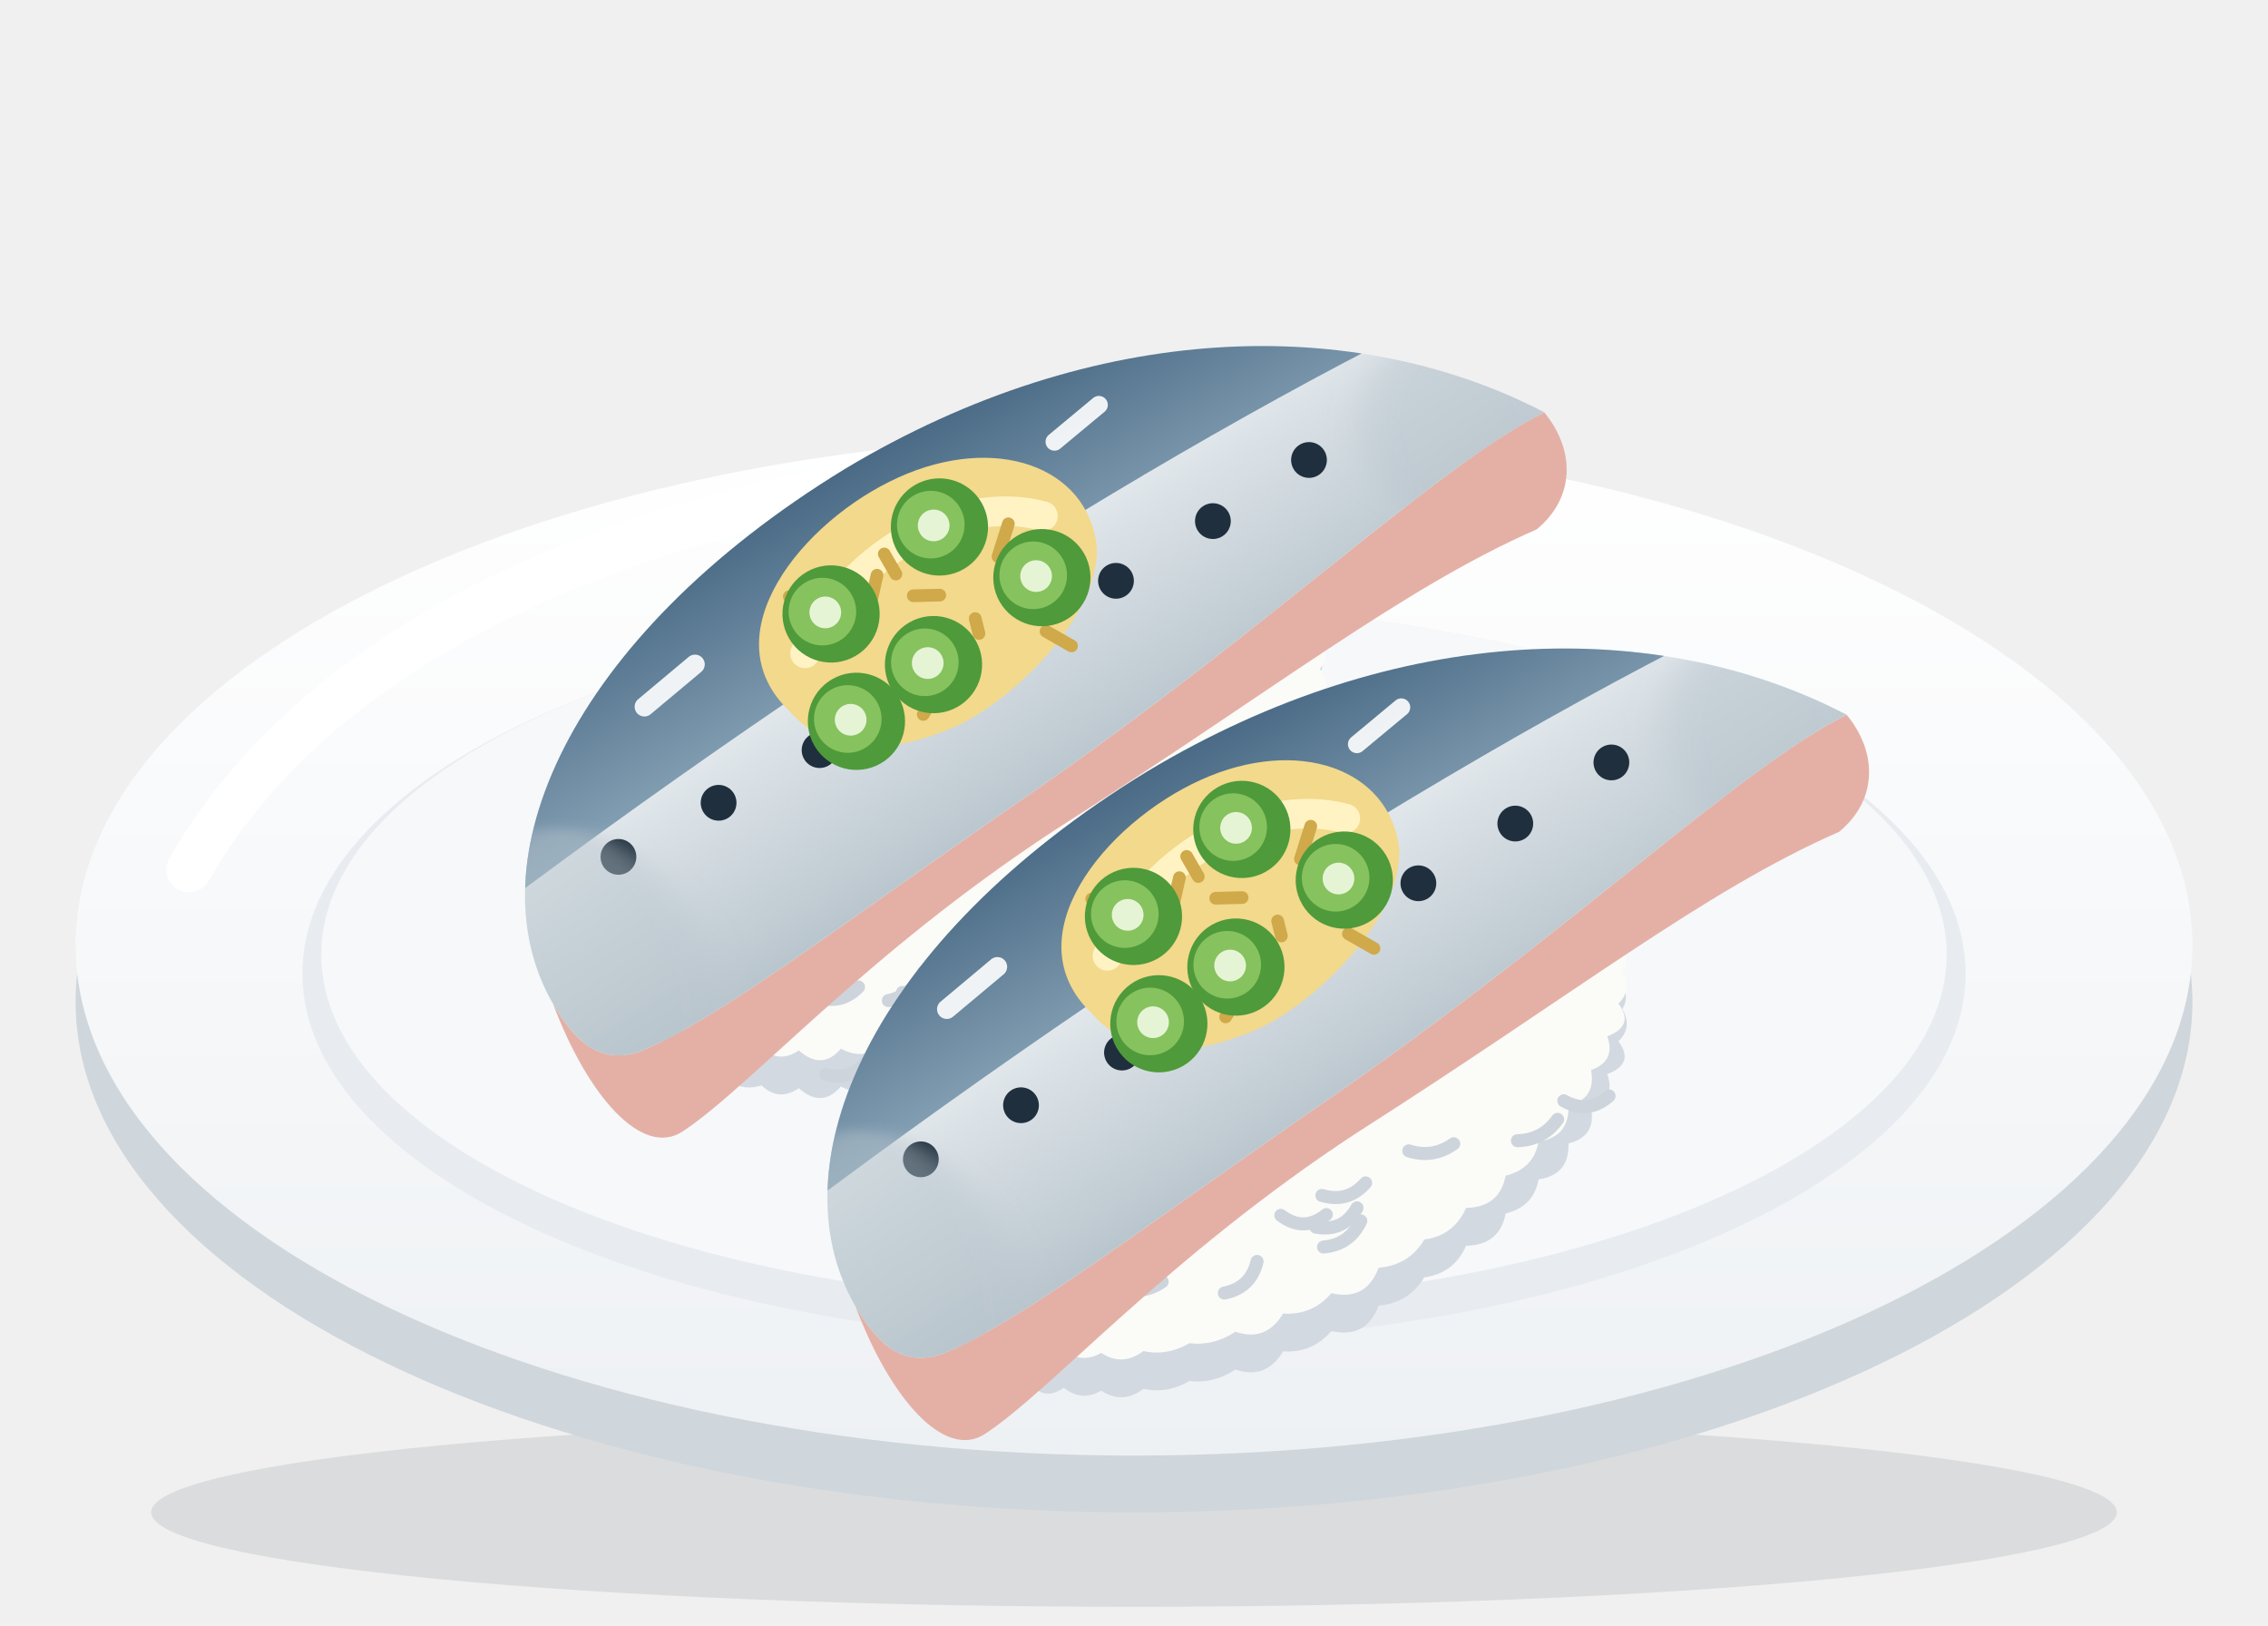
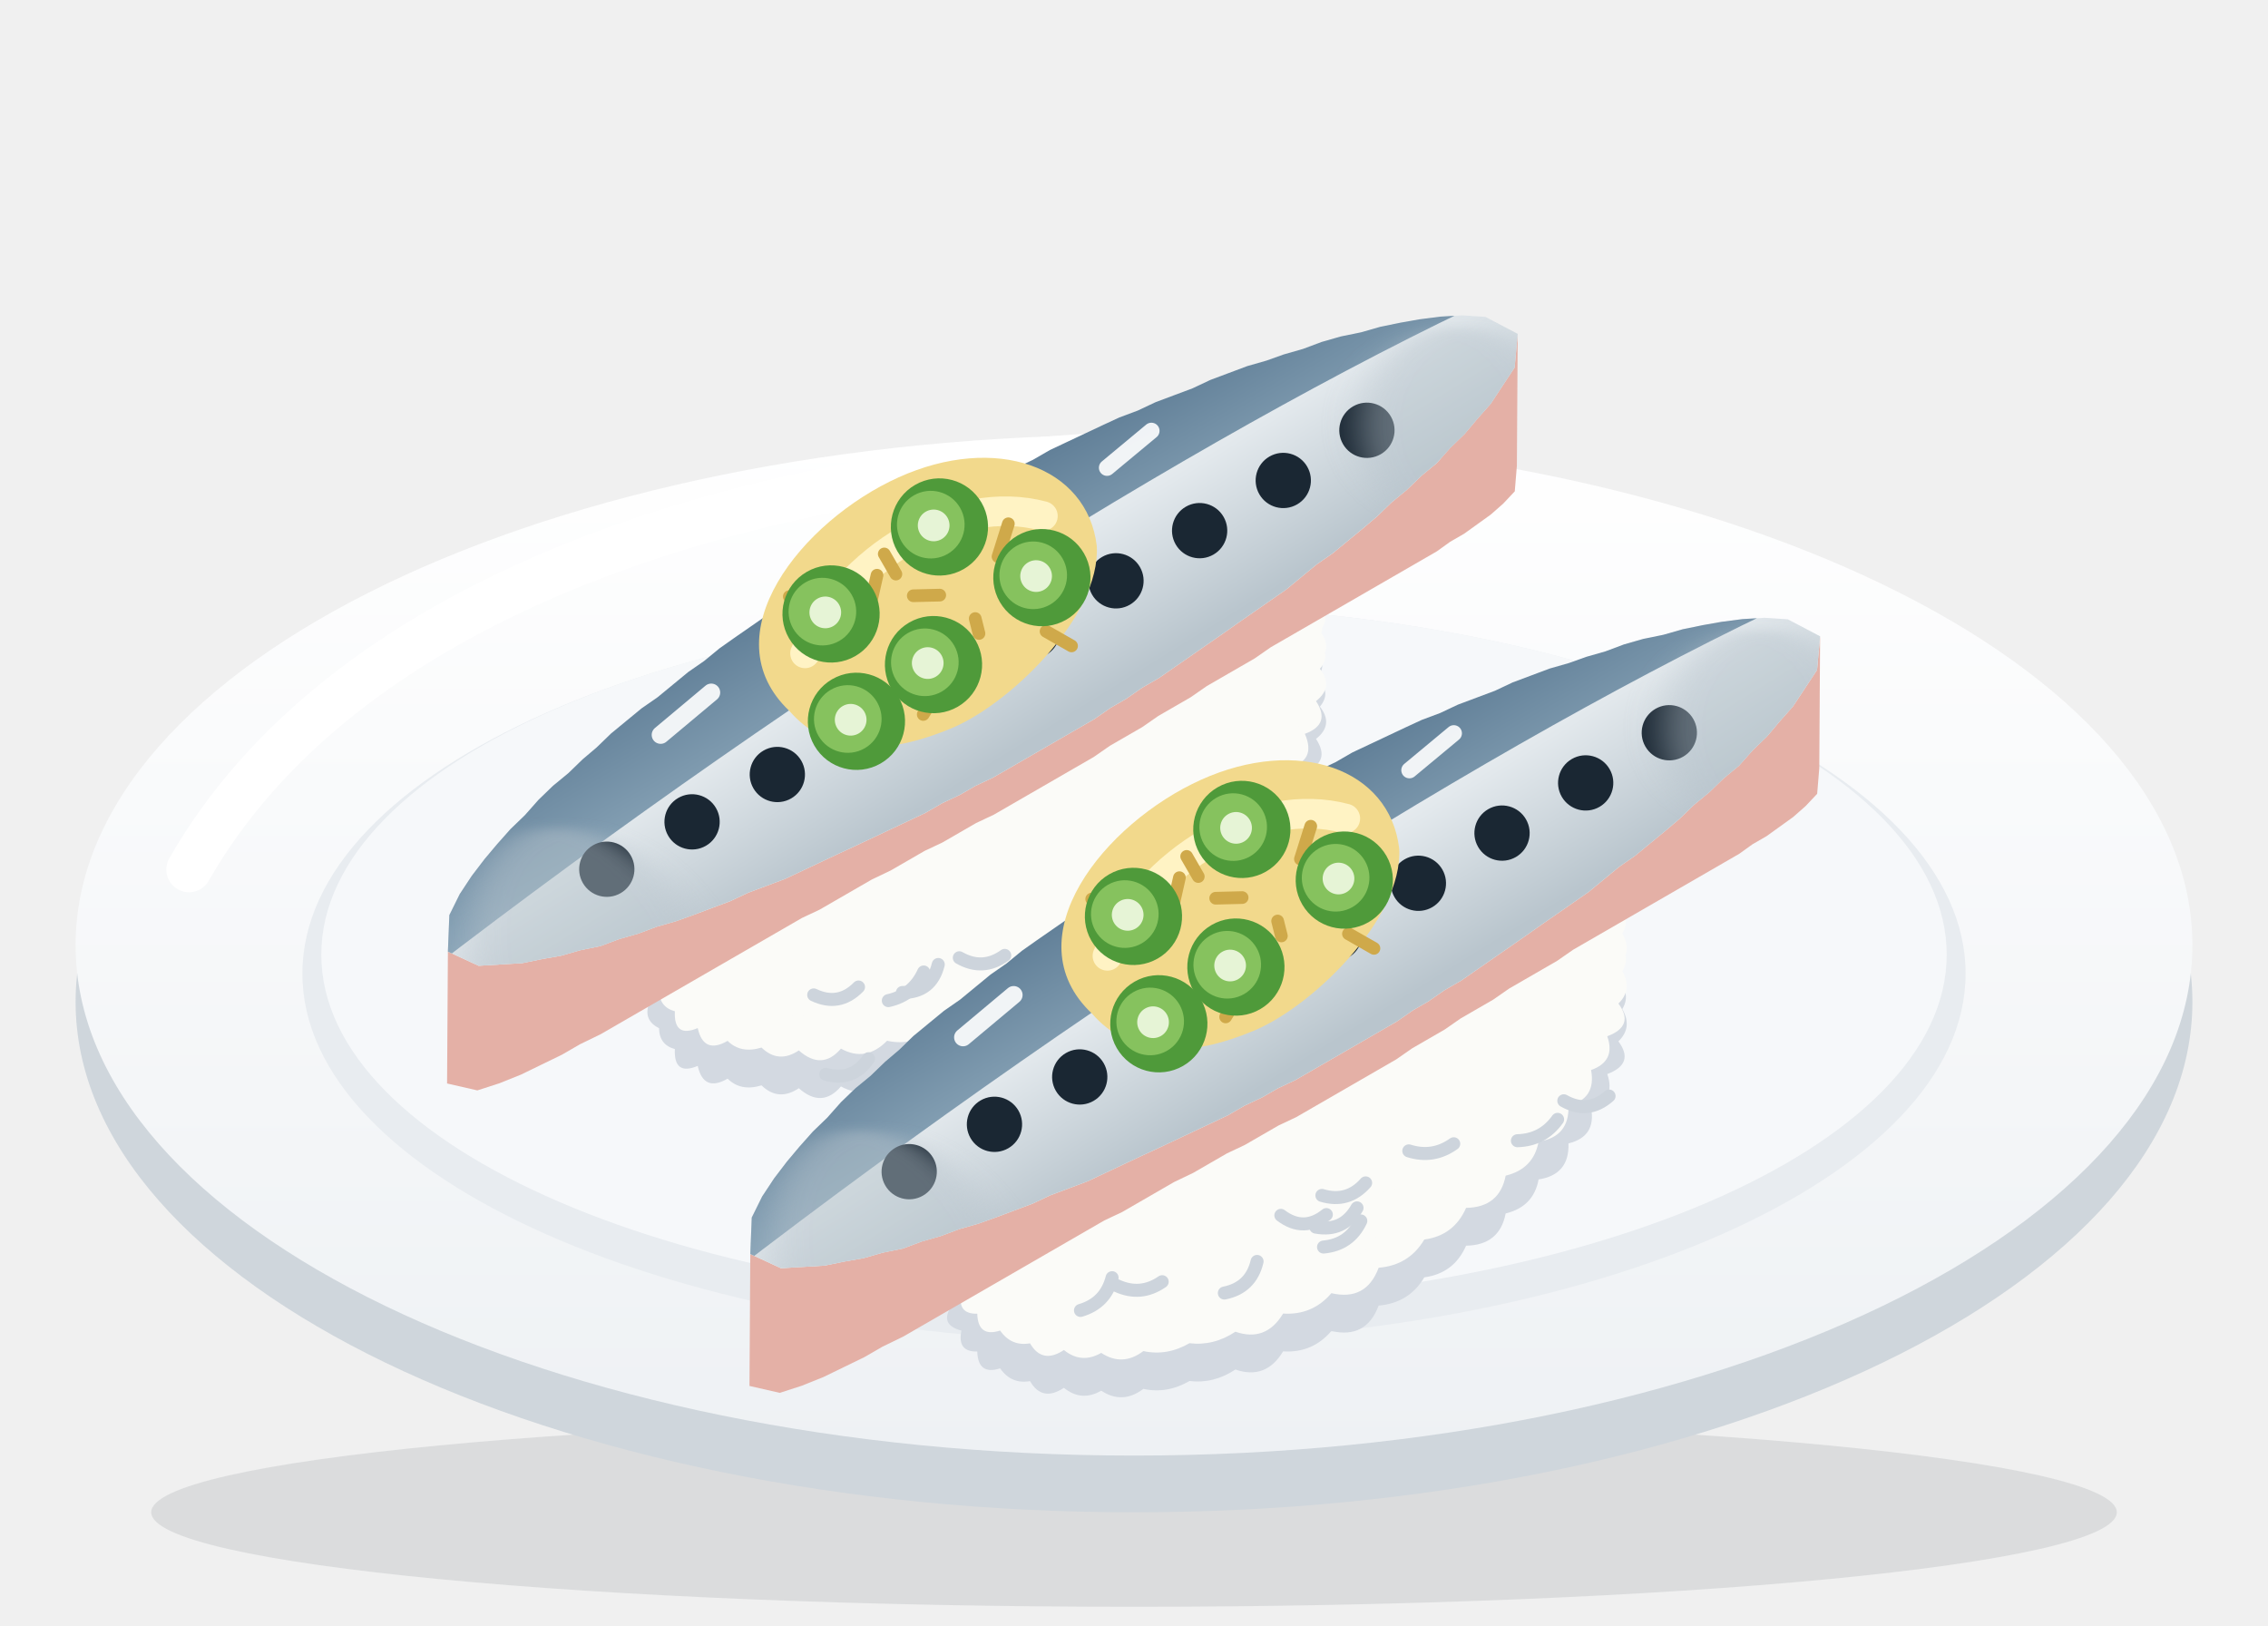
<svg xmlns="http://www.w3.org/2000/svg" viewBox="0 10 120 86">
  <defs>
    <filter id="soft" x="-20%" y="-50%" width="140%" height="200%">
      <feGaussianBlur stdDeviation="0.8" />
    </filter>
    <linearGradient id="plate" x1="0" y1="0" x2="0" y2="1">
      <stop offset="0" stop-color="#ffffff" />
      <stop offset="1" stop-color="#eef1f4" />
    </linearGradient>
    <linearGradient id="t" x1="0" y1="0" x2="0.15" y2="1">
      <stop offset="0" stop-color="#ffffff" />
      <stop offset="0.45" stop-color="#e2e8ec" />
      <stop offset="1" stop-color="#b9c5cd" />
    </linearGradient>
    <linearGradient id="back" x1="0" y1="0" x2="0" y2="1">
      <stop offset="0" stop-color="#3e5f7c" />
      <stop offset="1" stop-color="#8aa5b8" />
    </linearGradient>
  </defs>
  <ellipse cx="60" cy="90" rx="52" ry="5" fill="#1c2b36" opacity="0.10" />
  <ellipse cx="60" cy="63" rx="56" ry="27" fill="#cfd6dc" />
  <ellipse cx="60" cy="60" rx="56" ry="27" fill="url(#plate)" />
  <ellipse cx="60" cy="61.5" rx="44" ry="19.5" fill="#e8ecf0" />
  <ellipse cx="60" cy="60.5" rx="43" ry="18.5" fill="#f6f8fa" />
  <path d="M10 56 C18 42 38 35 60 34" fill="none" stroke="#fff" stroke-width="2.4" stroke-linecap="round" />
  <g transform="translate(52 54.5) rotate(-30) scale(0.86)">
    <path d="M23 0 Q24.2 1 22.8 1.6 Q23.2 2.8 22.1 3.2 Q22.3 4.6 20.9 4.8 Q21 6.5 19.3 6.2 Q19.1 8 17.4 7.5 Q16.8 9.3 15.1 8.7 Q14.2 10.3 12.4 9.7 Q11.4 11.5 9.6 10.5 Q8.3 12 6.5 11 Q5 11.9 3.3 11.4 Q1.7 12.3 0 11.5 Q-1.7 12.5 -3.3 11.4 Q-5 12.5 -6.5 11 Q-8.2 11.5 -9.6 10.5 Q-11.2 10.8 -12.4 9.7 Q-14.2 10.2 -15.1 8.7 Q-16.8 9.3 -17.4 7.5 Q-18.9 7.6 -19.3 6.2 Q-20.6 5.9 -20.9 4.8 Q-22.6 4.8 -22.1 3.2 Q-23.7 3 -22.8 1.6 Q-23.5 0.9 -23 0 Q-23.6 -0.9 -22.8 -1.6 Q-23.5 -2.9 -22.1 -3.2 Q-22.5 -4.8 -20.9 -4.8 Q-21 -6.4 -19.3 -6.2 Q-18.7 -7.3 -17.4 -7.5 Q-16.5 -8.6 -15.1 -8.7 Q-14 -9.8 -12.4 -9.7 Q-11.3 -11.1 -9.6 -10.5 Q-8.2 -11.4 -6.5 -11 Q-5 -12 -3.3 -11.4 Q-1.7 -12 -0 -11.5 Q1.7 -12.6 3.3 -11.4 Q5 -12.3 6.5 -11 Q8.2 -11.9 9.6 -10.5 Q11.2 -10.8 12.4 -9.7 Q14.2 -10.3 15.1 -8.7 Q16.6 -8.8 17.4 -7.5 Q18.8 -7.5 19.3 -6.2 Q20.7 -6.1 20.9 -4.8 Q22.4 -4.6 22.1 -3.2 Q23.5 -2.9 22.8 -1.6 Q23.9 -1 23 0 Z" fill="#d3d9e1" />
  </g>
  <g transform="translate(52 52.5) rotate(-30) scale(0.86)">
    <path d="M23 0 Q24.2 1 22.8 1.6 Q23.2 2.8 22.1 3.2 Q22.3 4.6 20.9 4.8 Q21 6.5 19.3 6.2 Q19.1 8 17.4 7.5 Q16.8 9.3 15.1 8.7 Q14.2 10.3 12.4 9.7 Q11.4 11.5 9.6 10.5 Q8.3 12 6.5 11 Q5 11.9 3.3 11.4 Q1.7 12.3 0 11.5 Q-1.7 12.5 -3.3 11.4 Q-5 12.5 -6.5 11 Q-8.2 11.5 -9.6 10.5 Q-11.2 10.8 -12.4 9.7 Q-14.2 10.2 -15.1 8.7 Q-16.8 9.3 -17.4 7.5 Q-18.9 7.6 -19.3 6.2 Q-20.6 5.9 -20.9 4.8 Q-22.6 4.8 -22.1 3.2 Q-23.7 3 -22.8 1.6 Q-23.5 0.9 -23 0 Q-23.6 -0.9 -22.8 -1.6 Q-23.5 -2.9 -22.1 -3.2 Q-22.5 -4.8 -20.9 -4.8 Q-21 -6.4 -19.3 -6.2 Q-18.7 -7.3 -17.4 -7.5 Q-16.5 -8.6 -15.1 -8.7 Q-14 -9.8 -12.4 -9.7 Q-11.3 -11.1 -9.6 -10.5 Q-8.2 -11.4 -6.5 -11 Q-5 -12 -3.3 -11.4 Q-1.7 -12 -0 -11.5 Q1.7 -12.6 3.3 -11.4 Q5 -12.3 6.5 -11 Q8.2 -11.9 9.6 -10.5 Q11.2 -10.8 12.4 -9.7 Q14.2 -10.3 15.1 -8.7 Q16.6 -8.8 17.4 -7.5 Q18.8 -7.5 19.3 -6.2 Q20.7 -6.1 20.9 -4.8 Q22.4 -4.6 22.1 -3.2 Q23.5 -2.9 22.8 -1.6 Q23.9 -1 23 0 Z" fill="#fbfbf8" />
  </g>
  <g transform="translate(52 50.5) rotate(-30) scale(0.86)">
    <path d="M23 0 Q24.2 1 22.8 1.6 Q23.2 2.8 22.1 3.2 Q22.3 4.6 20.9 4.8 Q21 6.5 19.3 6.2 Q19.1 8 17.4 7.5 Q16.8 9.3 15.1 8.7 Q14.2 10.3 12.4 9.7 Q11.4 11.5 9.6 10.5 Q8.3 12 6.5 11 Q5 11.9 3.3 11.4 Q1.7 12.3 0 11.5 Q-1.7 12.5 -3.3 11.4 Q-5 12.5 -6.5 11 Q-8.2 11.5 -9.6 10.5 Q-11.2 10.8 -12.4 9.7 Q-14.2 10.2 -15.1 8.7 Q-16.8 9.3 -17.4 7.5 Q-18.9 7.6 -19.3 6.2 Q-20.6 5.9 -20.9 4.8 Q-22.6 4.8 -22.1 3.2 Q-23.7 3 -22.8 1.6 Q-23.5 0.9 -23 0 Q-23.6 -0.9 -22.8 -1.6 Q-23.5 -2.9 -22.1 -3.2 Q-22.5 -4.8 -20.9 -4.8 Q-21 -6.4 -19.3 -6.2 Q-18.7 -7.3 -17.4 -7.5 Q-16.5 -8.6 -15.1 -8.7 Q-14 -9.8 -12.4 -9.7 Q-11.3 -11.1 -9.6 -10.5 Q-8.2 -11.4 -6.5 -11 Q-5 -12 -3.3 -11.4 Q-1.7 -12 -0 -11.5 Q1.7 -12.6 3.3 -11.4 Q5 -12.3 6.5 -11 Q8.2 -11.9 9.6 -10.5 Q11.2 -10.8 12.4 -9.7 Q14.2 -10.3 15.1 -8.7 Q16.6 -8.8 17.4 -7.5 Q18.8 -7.5 19.3 -6.2 Q20.7 -6.1 20.9 -4.8 Q22.4 -4.6 22.1 -3.2 Q23.5 -2.9 22.8 -1.6 Q23.9 -1 23 0 Z" fill="#fbfbf8" />
  </g>
  <g transform="translate(52 48.5) rotate(-30) scale(0.86)">
    <path d="M23 0 Q24.2 1 22.8 1.6 Q23.2 2.8 22.1 3.2 Q22.3 4.6 20.9 4.8 Q21 6.5 19.3 6.2 Q19.1 8 17.4 7.5 Q16.8 9.3 15.1 8.7 Q14.2 10.3 12.4 9.7 Q11.4 11.5 9.6 10.5 Q8.3 12 6.5 11 Q5 11.9 3.3 11.4 Q1.7 12.3 0 11.5 Q-1.7 12.5 -3.3 11.4 Q-5 12.5 -6.5 11 Q-8.2 11.5 -9.6 10.5 Q-11.2 10.8 -12.4 9.7 Q-14.2 10.2 -15.1 8.7 Q-16.8 9.3 -17.4 7.5 Q-18.9 7.6 -19.3 6.2 Q-20.6 5.9 -20.9 4.8 Q-22.6 4.8 -22.1 3.2 Q-23.7 3 -22.8 1.6 Q-23.5 0.9 -23 0 Q-23.6 -0.9 -22.8 -1.6 Q-23.5 -2.9 -22.1 -3.2 Q-22.5 -4.8 -20.9 -4.8 Q-21 -6.4 -19.3 -6.2 Q-18.7 -7.3 -17.4 -7.5 Q-16.5 -8.6 -15.1 -8.7 Q-14 -9.8 -12.4 -9.7 Q-11.3 -11.1 -9.6 -10.5 Q-8.2 -11.4 -6.5 -11 Q-5 -12 -3.3 -11.4 Q-1.7 -12 -0 -11.5 Q1.7 -12.6 3.3 -11.4 Q5 -12.3 6.5 -11 Q8.2 -11.9 9.6 -10.5 Q11.2 -10.8 12.4 -9.7 Q14.2 -10.3 15.1 -8.7 Q16.6 -8.8 17.4 -7.5 Q18.8 -7.5 19.3 -6.2 Q20.7 -6.1 20.9 -4.8 Q22.4 -4.6 22.1 -3.2 Q23.5 -2.9 22.8 -1.6 Q23.9 -1 23 0 Z" fill="#fbfbf8" />
  </g>
  <g transform="translate(52 52.5) rotate(-30) scale(0.86)">
    <path d="M10.4 6 q1.4 0.9 2.8 0" transform="rotate(23 10.4 6)" fill="none" stroke="#cdd4dc" stroke-width="0.8" stroke-linecap="round" />
    <path d="M-6 7.5 q1.4 0.9 2.8 0" transform="rotate(27 -6 7.5)" fill="none" stroke="#cdd4dc" stroke-width="0.8" stroke-linecap="round" />
    <path d="M15 8.5 q1.4 0.7 2.8 0" transform="rotate(-9 15 8.5)" fill="none" stroke="#cdd4dc" stroke-width="0.8" stroke-linecap="round" />
    <path d="M-16.7 9.6 q1.4 1 2.8 0" transform="rotate(10 -16.7 9.6)" fill="none" stroke="#cdd4dc" stroke-width="0.8" stroke-linecap="round" />
    <path d="M-10.1 7.6 q1.4 1.1 2.8 0" transform="rotate(-8 -10.1 7.6)" fill="none" stroke="#cdd4dc" stroke-width="0.8" stroke-linecap="round" />
    <path d="M4.7 9.6 q1.4 1.1 2.8 0" transform="rotate(-10 4.7 9.6)" fill="none" stroke="#cdd4dc" stroke-width="0.8" stroke-linecap="round" />
    <path d="M-14.9 5 q1.4 1 2.8 0" transform="rotate(20 -14.9 5)" fill="none" stroke="#cdd4dc" stroke-width="0.8" stroke-linecap="round" />
    <path d="M15.6 7.8 q1.4 0.8 2.8 0" transform="rotate(16 15.6 7.8)" fill="none" stroke="#cdd4dc" stroke-width="0.8" stroke-linecap="round" />
    <path d="M-11.1 7.6 q1.4 0.7 2.8 0" transform="rotate(-9 -11.1 7.6)" fill="none" stroke="#cdd4dc" stroke-width="0.8" stroke-linecap="round" />
    <path d="M12.4 8.7 q1.4 0.8 2.8 0" transform="rotate(-2 12.4 8.7)" fill="none" stroke="#cdd4dc" stroke-width="0.8" stroke-linecap="round" />
  </g>
  <g transform="translate(52 44) rotate(-30) scale(0.86)">
-     <path d="M-34 6 C-34 8.5 -33.5 10.6 -31 11.2 C-26 12 -16 10.6 -2 9.5 C16 8 30 4.5 37 5 C37.5 8 36 10.5 33 11 C24 10 14 11.5 -2 12.2 C-16 13 -26 16.5 -31 16.8 C-34 17 -35 12 -34 6 Z" fill="#e4b0a6" />
+     <path d="M-38 0 L-36.8 1.7 L-35.6 2.3 L-34.4 2.9 L-33.2 3.3 L-32.1 3.7 L-30.9 4 L-29.7 4.4 L-28.5 4.6 L-27.3 4.9 L-26.1 5.1 L-24.9 5.4 L-23.8 5.6 L-22.6 5.8 L-21.4 6 L-20.2 6.1 L-19 6.3 L-17.8 6.5 L-16.6 6.6 L-15.4 6.7 L-14.2 6.8 L-13.1 6.9 L-11.9 7 L-10.7 7.1 L-9.5 7.2 L-8.3 7.3 L-7.1 7.3 L-5.9 7.4 L-4.8 7.4 L-3.6 7.5 L-2.4 7.5 L-1.2 7.5 L0 7.5 L1.2 7.5 L2.4 7.5 L3.6 7.5 L4.8 7.4 L5.9 7.4 L7.1 7.3 L8.3 7.3 L9.5 7.2 L10.7 7.1 L11.9 7 L13.1 6.9 L14.2 6.8 L15.4 6.7 L16.6 6.6 L17.8 6.5 L19 6.3 L20.2 6.1 L21.4 6 L22.6 5.8 L23.8 5.6 L24.9 5.4 L26.1 5.1 L27.3 4.9 L28.5 4.6 L29.7 4.4 L30.9 4 L32.1 3.7 L33.2 3.3 L34.4 2.9 L35.6 2.3 L36.8 1.7 L38 0 L33.9 7 L33 8.3 L32 8.6 L31 8.8 L30 8.9 L29 9 L28 9 L27 9.1 L25.9 9.1 L24.9 9.1 L23.9 9.1 L22.8 9.1 L21.7 9.1 L20.7 9.1 L19.6 9.1 L18.5 9.1 L17.4 9.1 L16.3 9.1 L15.2 9.1 L14 9.2 L12.9 9.2 L11.7 9.2 L10.6 9.2 L9.4 9.3 L8.3 9.3 L7.1 9.3 L5.9 9.4 L4.8 9.4 L3.6 9.4 L2.4 9.5 L1.2 9.5 L0 9.5 L-1.2 9.5 L-2.3 9.5 L-3.5 9.5 L-4.7 9.5 L-5.9 9.4 L-7.1 9.4 L-8.3 9.4 L-9.5 9.3 L-10.7 9.3 L-11.9 9.3 L-13.2 9.2 L-14.4 9.2 L-15.6 9.2 L-16.9 9.2 L-18.1 9.1 L-19.4 9.1 L-20.6 9.1 L-21.9 9.1 L-23.2 9.1 L-24.5 9.1 L-25.8 9.1 L-27.1 9.1 L-28.4 9.1 L-29.7 9.1 L-31.1 9.1 L-32.4 9.1 L-33.8 9 L-35.1 9 L-36.5 8.9 L-37.9 8.8 L-39.3 8.6 L-40.7 8.3 L-42.1 7 Z" fill="#e4b0a6" />
  </g>
  <g transform="translate(52 44) rotate(-30) scale(0.86)">
    <clipPath id="c0">
-       <path d="M-34 6 C-34 -4 -22 -13 -2 -13.5 C16 -13.8 30 -6 37 5 C30 4.5 16 8 -2 9.5 C-16 10.6 -26 12 -31 11.2 C-33.5 10.6 -34 8.5 -34 6 Z" />
+       <path d="M-38 -0 L-36.8 -1.9 L-35.6 -2.7 L-34.4 -3.3 L-33.2 -3.8 L-32.1 -4.2 L-30.9 -4.6 L-29.7 -4.9 L-28.5 -5.3 L-27.3 -5.6 L-26.1 -5.8 L-24.9 -6.1 L-23.8 -6.3 L-22.6 -6.6 L-21.4 -6.8 L-20.2 -7 L-19 -7.1 L-17.8 -7.3 L-16.6 -7.5 L-15.4 -7.6 L-14.2 -7.8 L-13.1 -7.9 L-11.9 -8 L-10.7 -8.1 L-9.5 -8.2 L-8.3 -8.2 L-7.1 -8.3 L-5.9 -8.4 L-4.8 -8.4 L-3.6 -8.5 L-2.4 -8.5 L-1.2 -8.5 L0 -8.5 L1.2 -8.5 L2.4 -8.5 L3.6 -8.5 L4.8 -8.4 L5.9 -8.4 L7.1 -8.3 L8.3 -8.2 L9.5 -8.2 L10.7 -8.1 L11.9 -8 L13.1 -7.9 L14.2 -7.8 L15.4 -7.6 L16.6 -7.5 L17.8 -7.3 L19 -7.1 L20.2 -7 L21.4 -6.8 L22.6 -6.6 L23.8 -6.3 L24.9 -6.1 L26.1 -5.8 L27.3 -5.6 L28.5 -5.3 L29.7 -4.9 L30.9 -4.6 L32.1 -4.2 L33.2 -3.8 L34.4 -3.3 L35.6 -2.7 L36.8 -1.9 L38 -0 L38 0 L36.8 1.7 L35.6 2.3 L34.4 2.9 L33.2 3.3 L32.1 3.7 L30.9 4 L29.7 4.4 L28.5 4.6 L27.3 4.9 L26.1 5.1 L24.9 5.4 L23.8 5.6 L22.6 5.8 L21.4 6 L20.2 6.1 L19 6.3 L17.8 6.5 L16.6 6.6 L15.4 6.7 L14.2 6.8 L13.1 6.9 L11.9 7 L10.7 7.1 L9.5 7.2 L8.3 7.3 L7.1 7.3 L5.9 7.4 L4.8 7.4 L3.6 7.5 L2.4 7.5 L1.2 7.5 L0 7.5 L-1.2 7.5 L-2.4 7.5 L-3.6 7.5 L-4.8 7.4 L-5.9 7.4 L-7.1 7.3 L-8.3 7.3 L-9.5 7.2 L-10.7 7.1 L-11.9 7 L-13.1 6.9 L-14.2 6.8 L-15.4 6.7 L-16.6 6.6 L-17.8 6.5 L-19 6.3 L-20.2 6.1 L-21.4 6 L-22.6 5.8 L-23.8 5.6 L-24.9 5.4 L-26.1 5.1 L-27.3 4.9 L-28.5 4.6 L-29.7 4.4 L-30.9 4 L-32.1 3.7 L-33.2 3.3 L-34.4 2.9 L-35.6 2.3 L-36.8 1.7 L-38 0 Z" />
    </clipPath>
-     <path d="M-34 6 C-34 -4 -22 -13 -2 -13.5 C16 -13.8 30 -6 37 5 C30 4.5 16 8 -2 9.5 C-16 10.6 -26 12 -31 11.2 C-33.5 10.6 -34 8.5 -34 6 Z" fill="url(#t)" />
+     <path d="M-38 -0 L-36.8 -1.9 L-35.6 -2.7 L-34.4 -3.3 L-33.2 -3.8 L-32.1 -4.2 L-30.9 -4.6 L-29.7 -4.9 L-28.5 -5.3 L-27.3 -5.6 L-26.1 -5.8 L-24.9 -6.1 L-23.8 -6.3 L-22.6 -6.6 L-21.4 -6.8 L-20.2 -7 L-19 -7.1 L-17.8 -7.3 L-16.6 -7.5 L-15.4 -7.6 L-14.2 -7.8 L-13.1 -7.9 L-11.9 -8 L-10.7 -8.1 L-9.5 -8.2 L-8.3 -8.2 L-7.1 -8.3 L-5.9 -8.4 L-4.8 -8.4 L-3.6 -8.5 L-2.4 -8.5 L-1.2 -8.5 L0 -8.5 L1.2 -8.5 L2.4 -8.5 L3.6 -8.5 L4.8 -8.4 L5.9 -8.4 L7.1 -8.3 L8.3 -8.2 L9.5 -8.2 L10.7 -8.1 L11.9 -8 L13.1 -7.9 L14.2 -7.8 L15.4 -7.6 L16.6 -7.5 L17.8 -7.3 L19 -7.1 L20.2 -7 L21.4 -6.8 L22.6 -6.6 L23.8 -6.3 L24.9 -6.1 L26.1 -5.8 L27.3 -5.6 L28.5 -5.3 L29.7 -4.9 L30.9 -4.6 L32.1 -4.2 L33.2 -3.8 L34.4 -3.3 L35.6 -2.7 L36.8 -1.9 L38 -0 L38 0 L36.8 1.7 L35.6 2.3 L34.4 2.9 L33.2 3.3 L32.1 3.7 L30.9 4 L29.7 4.4 L28.5 4.6 L27.3 4.9 L26.1 5.1 L24.9 5.4 L23.8 5.6 L22.6 5.8 L21.4 6 L20.2 6.1 L19 6.3 L17.8 6.5 L16.6 6.6 L15.4 6.7 L14.2 6.8 L13.1 6.9 L11.9 7 L10.7 7.1 L9.5 7.2 L8.3 7.3 L7.1 7.3 L5.9 7.4 L4.8 7.4 L3.6 7.5 L2.4 7.5 L1.2 7.5 L0 7.5 L-1.2 7.5 L-2.4 7.5 L-3.6 7.5 L-4.8 7.4 L-5.9 7.4 L-7.1 7.3 L-8.3 7.3 L-9.5 7.2 L-10.7 7.1 L-11.9 7 L-13.1 6.9 L-14.2 6.8 L-15.4 6.7 L-16.6 6.6 L-17.8 6.5 L-19 6.3 L-20.2 6.1 L-21.4 6 L-22.6 5.8 L-23.8 5.6 L-24.9 5.4 L-26.1 5.1 L-27.3 4.9 L-28.5 4.6 L-29.7 4.4 L-30.9 4 L-32.1 3.7 L-33.2 3.3 L-34.4 2.9 L-35.6 2.3 L-36.8 1.7 L-38 0 Z" fill="url(#t)" />
    <g clip-path="url(#c0)">
-       <path d="M-40 -16 H40 V-3 C20 -5 -10 -4 -40 0 Z" fill="url(#back)" />
-       <circle cx="-26" cy="0.2" r="1.1" fill="#1f2f3d" />
-       <circle cx="-19" cy="0.4" r="1.1" fill="#1f2f3d" />
-       <circle cx="-12" cy="0.7" r="1.1" fill="#1f2f3d" />
-       <circle cx="-5" cy="1" r="1.1" fill="#1f2f3d" />
-       <circle cx="2" cy="1.1" r="1.1" fill="#1f2f3d" />
-       <circle cx="9" cy="0.8" r="1.1" fill="#1f2f3d" />
-       <circle cx="16" cy="0.6" r="1.1" fill="#1f2f3d" />
-       <circle cx="23" cy="0.3" r="1.1" fill="#1f2f3d" />
-       <path d="M-20 -7 l4 -0.7" stroke="#fff" stroke-width="1.2" stroke-linecap="round" opacity="0.9" />
-       <path d="M-6 -9.5 l5 -0.9" stroke="#fff" stroke-width="1.3" stroke-linecap="round" opacity="0.9" />
-       <path d="M10 -8.5 l3.5 -0.6" stroke="#fff" stroke-width="1.1" stroke-linecap="round" opacity="0.9" />
+       <path d="M-40 -16 H40 V-2.5 C20 -4.5 -10 -3.5 -40 0.5 Z" fill="url(#back)" />
+       <circle cx="-27" cy="0.5" r="1.7" fill="#1a2733" />
+       <circle cx="-21" cy="0.6" r="1.7" fill="#1a2733" />
+       <circle cx="-15" cy="0.7" r="1.7" fill="#1a2733" />
+       <circle cx="-9" cy="0.8" r="1.7" fill="#1a2733" />
+       <circle cx="-3" cy="0.9" r="1.7" fill="#1a2733" />
+       <circle cx="3" cy="0.9" r="1.7" fill="#1a2733" />
+       <circle cx="9" cy="0.8" r="1.7" fill="#1a2733" />
+       <circle cx="15" cy="0.7" r="1.7" fill="#1a2733" />
+       <circle cx="21" cy="0.6" r="1.7" fill="#1a2733" />
+       <circle cx="27" cy="0.5" r="1.7" fill="#1a2733" />
+       <path d="M-20 -5 l4 -0.7" stroke="#fff" stroke-width="1.1" stroke-linecap="round" opacity="0.9" />
+       <path d="M-4 -6.5 l5 -0.9" stroke="#fff" stroke-width="1.2" stroke-linecap="round" opacity="0.9" />
+       <path d="M12 -5.5 l3.5 -0.6" stroke="#fff" stroke-width="1" stroke-linecap="round" opacity="0.9" />
      <ellipse cx="-31" cy="6" rx="7" ry="10" fill="#b9c5cd" opacity="0.45" filter="url(#soft)" />
      <ellipse cx="32" cy="3" rx="6" ry="6" fill="#b9c5cd" opacity="0.45" filter="url(#soft)" />
    </g>
    <g transform="translate(-2 -1) scale(1.3)">
      <path d="M-8 -1 C-9.5 -6 -3 -8.5 2 -8 C7 -7.5 10 -4 8.5 -0.5 C7 2.5 1 4 -2 3.5 C-5.5 3 -7.5 1.5 -8 -1 Z" fill="#f2d98c" />
      <path d="M-6 -3 C-2 -6 4 -6 7 -3" fill="none" stroke="#fff3c4" stroke-width="1.4" stroke-linecap="round" />
      <path d="M1.8 -0.4 l-0.2 0.7" stroke="#cfa94a" stroke-width="0.6" stroke-linecap="round" />
      <path d="M-1.3 1.6 l-1.3 0.7" stroke="#cfa94a" stroke-width="0.6" stroke-linecap="round" />
      <path d="M-1.2 -4.5 l-1.2 1.3" stroke="#cfa94a" stroke-width="0.6" stroke-linecap="round" />
      <path d="M2.7 -5 l-0.9 1.3" stroke="#cfa94a" stroke-width="0.6" stroke-linecap="round" />
      <path d="M4.4 1.8 l0.7 1.2" stroke="#cfa94a" stroke-width="0.6" stroke-linecap="round" />
      <path d="M-5.3 -5.7 l1.1 1" stroke="#cfa94a" stroke-width="0.6" stroke-linecap="round" />
      <path d="M5.4 -3.5 l-1.2 1.1" stroke="#cfa94a" stroke-width="0.6" stroke-linecap="round" />
      <path d="M-3.9 -5.5 l1.1 0.9" stroke="#cfa94a" stroke-width="0.6" stroke-linecap="round" />
      <path d="M-0.2 -2.8 l1.1 0.6" stroke="#cfa94a" stroke-width="0.6" stroke-linecap="round" />
      <path d="M-0.4 -5.2 l-0 1.1" stroke="#cfa94a" stroke-width="0.6" stroke-linecap="round" />
      <circle cx="-4" cy="-4" r="2.3" fill="#4f9a3a" />
      <circle cx="-4.3" cy="-4.3" r="1.6" fill="#86c25e" />
      <circle cx="-4.2" cy="-4.2" r="0.75" fill="#e6f4d6" />
      <circle cx="2.5" cy="-5" r="2.3" fill="#4f9a3a" />
      <circle cx="2.2" cy="-5.3" r="1.6" fill="#86c25e" />
      <circle cx="2.3" cy="-5.2" r="0.75" fill="#e6f4d6" />
      <circle cx="5.5" cy="-0.5" r="2.3" fill="#4f9a3a" />
      <circle cx="5.2" cy="-0.8" r="1.6" fill="#86c25e" />
      <circle cx="5.3" cy="-0.7" r="0.75" fill="#e6f4d6" />
      <circle cx="-1" cy="0.5" r="2.3" fill="#4f9a3a" />
      <circle cx="-1.3" cy="0.2" r="1.6" fill="#86c25e" />
      <circle cx="-1.2" cy="0.3" r="0.75" fill="#e6f4d6" />
      <circle cx="-5.5" cy="1" r="2.3" fill="#4f9a3a" />
      <circle cx="-5.8" cy="0.7" r="1.6" fill="#86c25e" />
      <circle cx="-5.7" cy="0.8" r="0.75" fill="#e6f4d6" />
    </g>
  </g>
  <g transform="translate(68 70.5) rotate(-30) scale(0.86)">
    <path d="M23 0 Q23.5 0.9 22.8 1.6 Q23 2.7 22.1 3.2 Q22.1 4.5 20.9 4.8 Q21.1 6.5 19.3 6.2 Q19 7.8 17.4 7.5 Q16.8 9.2 15.1 8.7 Q14.2 10.4 12.4 9.7 Q11.3 11 9.6 10.5 Q8.3 12 6.5 11 Q5 12.1 3.3 11.4 Q1.7 12.3 0 11.5 Q-1.7 12.9 -3.3 11.4 Q-5 12 -6.5 11 Q-8.3 12 -9.6 10.5 Q-11.2 10.6 -12.4 9.7 Q-14 9.7 -15.1 8.7 Q-16.7 8.9 -17.4 7.5 Q-18.8 7.5 -19.3 6.2 Q-20.9 6.3 -20.9 4.8 Q-22 4.4 -22.1 3.2 Q-23.5 2.9 -22.8 1.6 Q-23.9 1 -23 0 Q-24 -1 -22.8 -1.6 Q-23.5 -2.9 -22.1 -3.2 Q-22.4 -4.6 -20.9 -4.8 Q-20.9 -6.3 -19.3 -6.2 Q-18.7 -7.4 -17.4 -7.5 Q-16.8 -9.3 -15.1 -8.7 Q-14.1 -10.1 -12.4 -9.7 Q-11.2 -10.9 -9.6 -10.5 Q-8.2 -11.8 -6.5 -11 Q-5 -12.4 -3.3 -11.4 Q-1.7 -12.5 -0 -11.5 Q1.7 -12 3.3 -11.4 Q5 -12.3 6.5 -11 Q8.2 -11.6 9.6 -10.5 Q11.2 -10.6 12.4 -9.7 Q14.2 -10.2 15.1 -8.7 Q16.7 -9 17.4 -7.5 Q19.2 -8.1 19.3 -6.2 Q20.9 -6.3 20.9 -4.8 Q22.5 -4.8 22.1 -3.2 Q23.3 -2.8 22.8 -1.6 Q24.1 -1 23 0 Z" fill="#d3d9e1" />
  </g>
  <g transform="translate(68 68.5) rotate(-30) scale(0.86)">
    <path d="M23 0 Q23.5 0.9 22.8 1.6 Q23 2.7 22.1 3.2 Q22.1 4.5 20.9 4.8 Q21.1 6.5 19.3 6.2 Q19 7.8 17.4 7.5 Q16.8 9.2 15.1 8.7 Q14.2 10.4 12.4 9.7 Q11.3 11 9.6 10.5 Q8.3 12 6.5 11 Q5 12.1 3.3 11.4 Q1.7 12.3 0 11.5 Q-1.7 12.9 -3.3 11.4 Q-5 12 -6.5 11 Q-8.3 12 -9.6 10.5 Q-11.2 10.6 -12.4 9.7 Q-14 9.7 -15.1 8.7 Q-16.7 8.9 -17.4 7.5 Q-18.8 7.5 -19.3 6.2 Q-20.9 6.3 -20.9 4.8 Q-22 4.4 -22.1 3.2 Q-23.5 2.9 -22.8 1.6 Q-23.9 1 -23 0 Q-24 -1 -22.8 -1.6 Q-23.5 -2.9 -22.1 -3.2 Q-22.4 -4.6 -20.9 -4.8 Q-20.9 -6.3 -19.3 -6.2 Q-18.7 -7.4 -17.4 -7.5 Q-16.8 -9.3 -15.1 -8.7 Q-14.1 -10.1 -12.4 -9.7 Q-11.2 -10.9 -9.6 -10.5 Q-8.2 -11.8 -6.5 -11 Q-5 -12.4 -3.3 -11.4 Q-1.7 -12.5 -0 -11.5 Q1.7 -12 3.3 -11.4 Q5 -12.3 6.5 -11 Q8.2 -11.6 9.6 -10.5 Q11.2 -10.6 12.4 -9.7 Q14.2 -10.2 15.1 -8.7 Q16.7 -9 17.4 -7.5 Q19.2 -8.1 19.3 -6.2 Q20.9 -6.3 20.9 -4.8 Q22.5 -4.8 22.1 -3.2 Q23.3 -2.8 22.8 -1.6 Q24.1 -1 23 0 Z" fill="#fbfbf8" />
  </g>
  <g transform="translate(68 66.5) rotate(-30) scale(0.86)">
    <path d="M23 0 Q23.5 0.9 22.8 1.6 Q23 2.7 22.1 3.2 Q22.1 4.5 20.9 4.8 Q21.1 6.5 19.3 6.2 Q19 7.8 17.4 7.5 Q16.8 9.2 15.1 8.7 Q14.2 10.4 12.4 9.7 Q11.3 11 9.6 10.5 Q8.3 12 6.5 11 Q5 12.1 3.3 11.4 Q1.7 12.3 0 11.5 Q-1.7 12.9 -3.3 11.4 Q-5 12 -6.5 11 Q-8.3 12 -9.6 10.5 Q-11.2 10.6 -12.4 9.7 Q-14 9.7 -15.1 8.7 Q-16.7 8.9 -17.4 7.5 Q-18.8 7.5 -19.3 6.2 Q-20.9 6.3 -20.9 4.8 Q-22 4.4 -22.1 3.2 Q-23.5 2.9 -22.8 1.6 Q-23.9 1 -23 0 Q-24 -1 -22.8 -1.6 Q-23.5 -2.9 -22.1 -3.2 Q-22.4 -4.6 -20.9 -4.8 Q-20.9 -6.3 -19.3 -6.2 Q-18.7 -7.4 -17.4 -7.5 Q-16.8 -9.3 -15.1 -8.7 Q-14.1 -10.1 -12.4 -9.7 Q-11.2 -10.9 -9.6 -10.5 Q-8.2 -11.8 -6.5 -11 Q-5 -12.4 -3.3 -11.4 Q-1.7 -12.5 -0 -11.5 Q1.7 -12 3.3 -11.4 Q5 -12.3 6.5 -11 Q8.2 -11.6 9.6 -10.5 Q11.2 -10.6 12.4 -9.7 Q14.2 -10.2 15.1 -8.7 Q16.7 -9 17.4 -7.5 Q19.2 -8.1 19.3 -6.2 Q20.9 -6.3 20.9 -4.8 Q22.5 -4.8 22.1 -3.2 Q23.3 -2.8 22.8 -1.6 Q24.1 -1 23 0 Z" fill="#fbfbf8" />
  </g>
  <g transform="translate(68 64.5) rotate(-30) scale(0.86)">
    <path d="M23 0 Q23.5 0.9 22.8 1.6 Q23 2.7 22.1 3.2 Q22.1 4.5 20.9 4.8 Q21.1 6.5 19.3 6.2 Q19 7.8 17.4 7.5 Q16.8 9.2 15.1 8.7 Q14.2 10.4 12.4 9.7 Q11.3 11 9.6 10.5 Q8.3 12 6.5 11 Q5 12.1 3.3 11.4 Q1.7 12.3 0 11.5 Q-1.7 12.9 -3.3 11.4 Q-5 12 -6.5 11 Q-8.3 12 -9.6 10.5 Q-11.2 10.6 -12.4 9.7 Q-14 9.7 -15.1 8.7 Q-16.7 8.9 -17.4 7.5 Q-18.8 7.5 -19.3 6.2 Q-20.9 6.3 -20.9 4.8 Q-22 4.4 -22.1 3.2 Q-23.5 2.9 -22.8 1.6 Q-23.9 1 -23 0 Q-24 -1 -22.8 -1.6 Q-23.5 -2.9 -22.1 -3.2 Q-22.4 -4.6 -20.9 -4.8 Q-20.9 -6.3 -19.3 -6.2 Q-18.7 -7.4 -17.4 -7.5 Q-16.8 -9.3 -15.1 -8.7 Q-14.1 -10.1 -12.4 -9.7 Q-11.2 -10.9 -9.6 -10.5 Q-8.2 -11.8 -6.5 -11 Q-5 -12.4 -3.3 -11.4 Q-1.7 -12.5 -0 -11.5 Q1.7 -12 3.3 -11.4 Q5 -12.3 6.5 -11 Q8.2 -11.6 9.6 -10.5 Q11.2 -10.6 12.4 -9.7 Q14.2 -10.2 15.1 -8.7 Q16.7 -9 17.4 -7.5 Q19.2 -8.1 19.3 -6.2 Q20.9 -6.3 20.9 -4.8 Q22.5 -4.8 22.1 -3.2 Q23.3 -2.8 22.8 -1.6 Q24.1 -1 23 0 Z" fill="#fbfbf8" />
  </g>
  <g transform="translate(68 68.5) rotate(-30) scale(0.86)">
    <path d="M-14.5 4.4 q1.4 0.8 2.8 0" transform="rotate(25 -14.5 4.4)" fill="none" stroke="#cdd4dc" stroke-width="0.8" stroke-linecap="round" />
    <path d="M-9 8.1 q1.4 0.9 2.8 0" transform="rotate(-14 -9 8.1)" fill="none" stroke="#cdd4dc" stroke-width="0.8" stroke-linecap="round" />
    <path d="M-2.3 8.7 q1.4 0.8 2.8 0" transform="rotate(-5 -2.3 8.7)" fill="none" stroke="#cdd4dc" stroke-width="0.8" stroke-linecap="round" />
    <path d="M-3.6 5.7 q1.4 1.1 2.8 0" transform="rotate(29 -3.6 5.7)" fill="none" stroke="#cdd4dc" stroke-width="0.8" stroke-linecap="round" />
    <path d="M-17.2 4.6 q1.4 0.8 2.8 0" transform="rotate(-16 -17.2 4.6)" fill="none" stroke="#cdd4dc" stroke-width="0.8" stroke-linecap="round" />
    <path d="M5.2 6.2 q1.4 0.7 2.8 0" transform="rotate(21 5.2 6.2)" fill="none" stroke="#cdd4dc" stroke-width="0.8" stroke-linecap="round" />
    <path d="M-2.1 7.4 q1.4 1 2.8 0" transform="rotate(5 -2.1 7.4)" fill="none" stroke="#cdd4dc" stroke-width="0.8" stroke-linecap="round" />
    <path d="M15 8.3 q1.4 1 2.8 0" transform="rotate(24 15 8.3)" fill="none" stroke="#cdd4dc" stroke-width="0.8" stroke-linecap="round" />
    <path d="M-0.8 5.9 q1.4 0.9 2.8 0" transform="rotate(14 -0.8 5.9)" fill="none" stroke="#cdd4dc" stroke-width="0.8" stroke-linecap="round" />
    <path d="M11.3 9 q1.4 0.7 2.8 0" transform="rotate(2 11.3 9)" fill="none" stroke="#cdd4dc" stroke-width="0.8" stroke-linecap="round" />
  </g>
  <g transform="translate(68 60) rotate(-30) scale(0.86)">
-     <path d="M-34 6 C-34 8.5 -33.5 10.6 -31 11.2 C-26 12 -16 10.6 -2 9.5 C16 8 30 4.5 37 5 C37.5 8 36 10.5 33 11 C24 10 14 11.5 -2 12.2 C-16 13 -26 16.5 -31 16.8 C-34 17 -35 12 -34 6 Z" fill="#e4b0a6" />
+     <path d="M-38 0 L-36.8 1.7 L-35.6 2.3 L-34.4 2.9 L-33.2 3.3 L-32.1 3.7 L-30.9 4 L-29.7 4.4 L-28.5 4.6 L-27.3 4.9 L-26.1 5.1 L-24.9 5.4 L-23.8 5.6 L-22.6 5.8 L-21.4 6 L-20.2 6.1 L-19 6.3 L-17.8 6.5 L-16.6 6.6 L-15.4 6.7 L-14.2 6.8 L-13.1 6.9 L-11.9 7 L-10.7 7.1 L-9.5 7.2 L-8.3 7.3 L-7.1 7.3 L-5.9 7.4 L-4.8 7.4 L-3.6 7.5 L-2.4 7.5 L-1.2 7.5 L0 7.5 L1.2 7.5 L2.4 7.5 L3.6 7.5 L4.8 7.4 L5.9 7.4 L7.1 7.3 L8.3 7.3 L9.5 7.2 L10.7 7.1 L11.9 7 L13.1 6.9 L14.2 6.8 L15.4 6.7 L16.6 6.6 L17.8 6.5 L19 6.3 L20.2 6.1 L21.4 6 L22.6 5.8 L23.8 5.6 L24.9 5.4 L26.1 5.1 L27.3 4.9 L28.5 4.6 L29.7 4.4 L30.9 4 L32.1 3.7 L33.2 3.3 L34.4 2.9 L35.6 2.3 L36.8 1.7 L38 0 L33.9 7 L33 8.3 L32 8.6 L31 8.8 L30 8.9 L29 9 L28 9 L27 9.1 L25.9 9.1 L24.9 9.1 L23.9 9.1 L22.8 9.1 L21.7 9.1 L20.7 9.1 L19.6 9.1 L18.5 9.1 L17.4 9.1 L16.3 9.1 L15.2 9.1 L14 9.2 L12.9 9.2 L11.7 9.2 L10.6 9.2 L9.4 9.3 L8.3 9.3 L7.1 9.3 L5.9 9.4 L4.8 9.4 L3.6 9.4 L2.4 9.5 L1.2 9.5 L0 9.5 L-1.2 9.5 L-2.3 9.5 L-3.5 9.5 L-4.7 9.5 L-5.9 9.4 L-7.1 9.4 L-8.3 9.4 L-9.5 9.3 L-10.7 9.3 L-11.9 9.3 L-13.2 9.2 L-14.4 9.2 L-15.6 9.2 L-16.9 9.2 L-18.1 9.1 L-19.4 9.1 L-20.6 9.1 L-21.9 9.1 L-23.2 9.1 L-24.5 9.1 L-25.8 9.1 L-27.1 9.1 L-28.4 9.1 L-29.7 9.1 L-31.1 9.1 L-32.4 9.1 L-33.8 9 L-35.1 9 L-36.5 8.9 L-37.9 8.8 L-39.3 8.6 L-40.7 8.3 L-42.1 7 Z" fill="#e4b0a6" />
  </g>
  <g transform="translate(68 60) rotate(-30) scale(0.86)">
    <clipPath id="c1">
-       <path d="M-34 6 C-34 -4 -22 -13 -2 -13.5 C16 -13.8 30 -6 37 5 C30 4.5 16 8 -2 9.5 C-16 10.6 -26 12 -31 11.2 C-33.5 10.6 -34 8.5 -34 6 Z" />
+       <path d="M-38 -0 L-36.8 -1.9 L-35.6 -2.7 L-34.4 -3.3 L-33.2 -3.8 L-32.1 -4.2 L-30.9 -4.6 L-29.7 -4.9 L-28.5 -5.3 L-27.3 -5.6 L-26.1 -5.8 L-24.9 -6.1 L-23.8 -6.3 L-22.6 -6.6 L-21.4 -6.8 L-20.2 -7 L-19 -7.1 L-17.8 -7.3 L-16.6 -7.5 L-15.4 -7.6 L-14.2 -7.8 L-13.1 -7.9 L-11.9 -8 L-10.7 -8.1 L-9.5 -8.2 L-8.3 -8.2 L-7.1 -8.3 L-5.9 -8.4 L-4.8 -8.4 L-3.6 -8.5 L-2.4 -8.5 L-1.2 -8.5 L0 -8.5 L1.2 -8.5 L2.4 -8.5 L3.6 -8.5 L4.8 -8.4 L5.9 -8.4 L7.1 -8.3 L8.3 -8.2 L9.5 -8.2 L10.7 -8.1 L11.9 -8 L13.1 -7.9 L14.2 -7.8 L15.4 -7.6 L16.6 -7.5 L17.8 -7.3 L19 -7.1 L20.2 -7 L21.4 -6.8 L22.6 -6.6 L23.8 -6.3 L24.9 -6.1 L26.1 -5.8 L27.3 -5.6 L28.5 -5.3 L29.7 -4.9 L30.9 -4.6 L32.1 -4.2 L33.2 -3.8 L34.4 -3.3 L35.6 -2.7 L36.8 -1.9 L38 -0 L38 0 L36.8 1.7 L35.6 2.3 L34.4 2.9 L33.2 3.3 L32.1 3.7 L30.9 4 L29.7 4.4 L28.5 4.6 L27.3 4.9 L26.1 5.1 L24.9 5.4 L23.8 5.6 L22.6 5.8 L21.4 6 L20.2 6.1 L19 6.3 L17.8 6.5 L16.6 6.6 L15.4 6.7 L14.2 6.8 L13.1 6.9 L11.9 7 L10.7 7.1 L9.5 7.2 L8.3 7.3 L7.1 7.3 L5.9 7.4 L4.8 7.4 L3.6 7.5 L2.4 7.5 L1.2 7.5 L0 7.5 L-1.2 7.5 L-2.4 7.5 L-3.6 7.5 L-4.8 7.4 L-5.9 7.4 L-7.1 7.3 L-8.3 7.3 L-9.5 7.2 L-10.7 7.1 L-11.9 7 L-13.1 6.9 L-14.2 6.8 L-15.4 6.7 L-16.6 6.6 L-17.8 6.5 L-19 6.3 L-20.2 6.1 L-21.4 6 L-22.6 5.8 L-23.8 5.6 L-24.9 5.4 L-26.1 5.1 L-27.3 4.9 L-28.5 4.6 L-29.7 4.4 L-30.9 4 L-32.1 3.7 L-33.2 3.3 L-34.4 2.9 L-35.6 2.3 L-36.8 1.7 L-38 0 Z" />
    </clipPath>
-     <path d="M-34 6 C-34 -4 -22 -13 -2 -13.5 C16 -13.8 30 -6 37 5 C30 4.5 16 8 -2 9.5 C-16 10.6 -26 12 -31 11.2 C-33.5 10.6 -34 8.5 -34 6 Z" fill="url(#t)" />
+     <path d="M-38 -0 L-36.8 -1.9 L-35.6 -2.7 L-34.4 -3.3 L-33.2 -3.8 L-32.1 -4.2 L-30.9 -4.6 L-29.7 -4.9 L-28.5 -5.3 L-27.3 -5.6 L-26.1 -5.8 L-24.9 -6.1 L-23.8 -6.3 L-22.6 -6.6 L-21.4 -6.8 L-20.2 -7 L-19 -7.1 L-17.8 -7.3 L-16.6 -7.5 L-15.4 -7.6 L-14.2 -7.8 L-13.1 -7.9 L-11.9 -8 L-10.7 -8.1 L-9.5 -8.2 L-8.3 -8.2 L-7.1 -8.3 L-5.9 -8.4 L-4.8 -8.4 L-3.6 -8.5 L-2.4 -8.5 L-1.2 -8.5 L0 -8.5 L1.2 -8.5 L2.4 -8.5 L3.6 -8.5 L4.8 -8.4 L5.9 -8.4 L7.1 -8.3 L8.3 -8.2 L9.5 -8.2 L10.7 -8.1 L11.9 -8 L13.1 -7.9 L14.2 -7.8 L15.4 -7.6 L16.6 -7.5 L17.8 -7.3 L19 -7.1 L20.2 -7 L21.4 -6.8 L22.6 -6.6 L23.8 -6.3 L24.9 -6.1 L26.1 -5.8 L27.3 -5.6 L28.5 -5.3 L29.7 -4.9 L30.9 -4.6 L32.1 -4.2 L33.2 -3.8 L34.4 -3.3 L35.6 -2.7 L36.8 -1.9 L38 -0 L38 0 L36.8 1.7 L35.6 2.3 L34.4 2.9 L33.2 3.3 L32.1 3.7 L30.9 4 L29.7 4.4 L28.5 4.6 L27.3 4.9 L26.1 5.1 L24.9 5.4 L23.8 5.6 L22.6 5.8 L21.4 6 L20.2 6.1 L19 6.3 L17.8 6.5 L16.6 6.6 L15.4 6.7 L14.2 6.8 L13.1 6.9 L11.9 7 L10.7 7.1 L9.5 7.2 L8.3 7.3 L7.1 7.3 L5.9 7.4 L4.8 7.4 L3.6 7.5 L2.4 7.5 L1.2 7.5 L0 7.5 L-1.2 7.5 L-2.4 7.5 L-3.6 7.5 L-4.8 7.4 L-5.9 7.4 L-7.1 7.3 L-8.3 7.3 L-9.5 7.2 L-10.7 7.1 L-11.9 7 L-13.1 6.9 L-14.2 6.8 L-15.4 6.7 L-16.6 6.6 L-17.8 6.5 L-19 6.3 L-20.2 6.1 L-21.4 6 L-22.6 5.8 L-23.8 5.6 L-24.9 5.4 L-26.1 5.1 L-27.3 4.9 L-28.5 4.6 L-29.7 4.4 L-30.9 4 L-32.1 3.7 L-33.2 3.3 L-34.4 2.9 L-35.6 2.3 L-36.8 1.7 L-38 0 Z" fill="url(#t)" />
    <g clip-path="url(#c1)">
-       <path d="M-40 -16 H40 V-3 C20 -5 -10 -4 -40 0 Z" fill="url(#back)" />
-       <circle cx="-26" cy="0.2" r="1.1" fill="#1f2f3d" />
-       <circle cx="-19" cy="0.4" r="1.1" fill="#1f2f3d" />
-       <circle cx="-12" cy="0.7" r="1.1" fill="#1f2f3d" />
-       <circle cx="-5" cy="1" r="1.1" fill="#1f2f3d" />
-       <circle cx="2" cy="1.1" r="1.1" fill="#1f2f3d" />
-       <circle cx="9" cy="0.8" r="1.1" fill="#1f2f3d" />
-       <circle cx="16" cy="0.6" r="1.1" fill="#1f2f3d" />
-       <circle cx="23" cy="0.3" r="1.1" fill="#1f2f3d" />
-       <path d="M-20 -7 l4 -0.7" stroke="#fff" stroke-width="1.2" stroke-linecap="round" opacity="0.9" />
-       <path d="M-6 -9.5 l5 -0.9" stroke="#fff" stroke-width="1.3" stroke-linecap="round" opacity="0.9" />
-       <path d="M10 -8.5 l3.5 -0.6" stroke="#fff" stroke-width="1.1" stroke-linecap="round" opacity="0.9" />
+       <path d="M-40 -16 H40 V-2.5 C20 -4.5 -10 -3.5 -40 0.5 Z" fill="url(#back)" />
+       <circle cx="-27" cy="0.5" r="1.7" fill="#1a2733" />
+       <circle cx="-21" cy="0.6" r="1.7" fill="#1a2733" />
+       <circle cx="-15" cy="0.7" r="1.7" fill="#1a2733" />
+       <circle cx="-9" cy="0.8" r="1.7" fill="#1a2733" />
+       <circle cx="-3" cy="0.9" r="1.7" fill="#1a2733" />
+       <circle cx="3" cy="0.9" r="1.7" fill="#1a2733" />
+       <circle cx="9" cy="0.8" r="1.7" fill="#1a2733" />
+       <circle cx="15" cy="0.7" r="1.7" fill="#1a2733" />
+       <circle cx="21" cy="0.6" r="1.7" fill="#1a2733" />
+       <circle cx="27" cy="0.5" r="1.7" fill="#1a2733" />
+       <path d="M-20 -5 l4 -0.7" stroke="#fff" stroke-width="1.1" stroke-linecap="round" opacity="0.9" />
+       <path d="M-4 -6.5 l5 -0.9" stroke="#fff" stroke-width="1.2" stroke-linecap="round" opacity="0.9" />
+       <path d="M12 -5.5 l3.5 -0.6" stroke="#fff" stroke-width="1" stroke-linecap="round" opacity="0.9" />
      <ellipse cx="-31" cy="6" rx="7" ry="10" fill="#b9c5cd" opacity="0.45" filter="url(#soft)" />
      <ellipse cx="32" cy="3" rx="6" ry="6" fill="#b9c5cd" opacity="0.45" filter="url(#soft)" />
    </g>
    <g transform="translate(-2 -1) scale(1.3)">
      <path d="M-8 -1 C-9.5 -6 -3 -8.5 2 -8 C7 -7.5 10 -4 8.5 -0.5 C7 2.5 1 4 -2 3.5 C-5.5 3 -7.5 1.5 -8 -1 Z" fill="#f2d98c" />
      <path d="M-6 -3 C-2 -6 4 -6 7 -3" fill="none" stroke="#fff3c4" stroke-width="1.4" stroke-linecap="round" />
      <path d="M1.8 -0.4 l-0.2 0.7" stroke="#cfa94a" stroke-width="0.6" stroke-linecap="round" />
      <path d="M-1.3 1.6 l-1.3 0.7" stroke="#cfa94a" stroke-width="0.6" stroke-linecap="round" />
      <path d="M-1.2 -4.5 l-1.2 1.3" stroke="#cfa94a" stroke-width="0.6" stroke-linecap="round" />
      <path d="M2.7 -5 l-0.9 1.3" stroke="#cfa94a" stroke-width="0.6" stroke-linecap="round" />
      <path d="M4.4 1.8 l0.7 1.2" stroke="#cfa94a" stroke-width="0.6" stroke-linecap="round" />
      <path d="M-5.3 -5.7 l1.1 1" stroke="#cfa94a" stroke-width="0.6" stroke-linecap="round" />
      <path d="M5.4 -3.5 l-1.2 1.1" stroke="#cfa94a" stroke-width="0.6" stroke-linecap="round" />
      <path d="M-3.9 -5.5 l1.1 0.9" stroke="#cfa94a" stroke-width="0.6" stroke-linecap="round" />
      <path d="M-0.2 -2.8 l1.1 0.6" stroke="#cfa94a" stroke-width="0.6" stroke-linecap="round" />
      <path d="M-0.4 -5.2 l-0 1.1" stroke="#cfa94a" stroke-width="0.6" stroke-linecap="round" />
      <circle cx="-4" cy="-4" r="2.3" fill="#4f9a3a" />
      <circle cx="-4.3" cy="-4.3" r="1.6" fill="#86c25e" />
      <circle cx="-4.2" cy="-4.2" r="0.75" fill="#e6f4d6" />
      <circle cx="2.5" cy="-5" r="2.3" fill="#4f9a3a" />
      <circle cx="2.2" cy="-5.3" r="1.6" fill="#86c25e" />
      <circle cx="2.3" cy="-5.2" r="0.75" fill="#e6f4d6" />
      <circle cx="5.5" cy="-0.5" r="2.3" fill="#4f9a3a" />
      <circle cx="5.2" cy="-0.8" r="1.6" fill="#86c25e" />
      <circle cx="5.3" cy="-0.7" r="0.75" fill="#e6f4d6" />
      <circle cx="-1" cy="0.5" r="2.3" fill="#4f9a3a" />
      <circle cx="-1.3" cy="0.2" r="1.6" fill="#86c25e" />
      <circle cx="-1.2" cy="0.3" r="0.75" fill="#e6f4d6" />
      <circle cx="-5.5" cy="1" r="2.3" fill="#4f9a3a" />
      <circle cx="-5.8" cy="0.7" r="1.6" fill="#86c25e" />
      <circle cx="-5.7" cy="0.8" r="0.75" fill="#e6f4d6" />
    </g>
  </g>
</svg>
